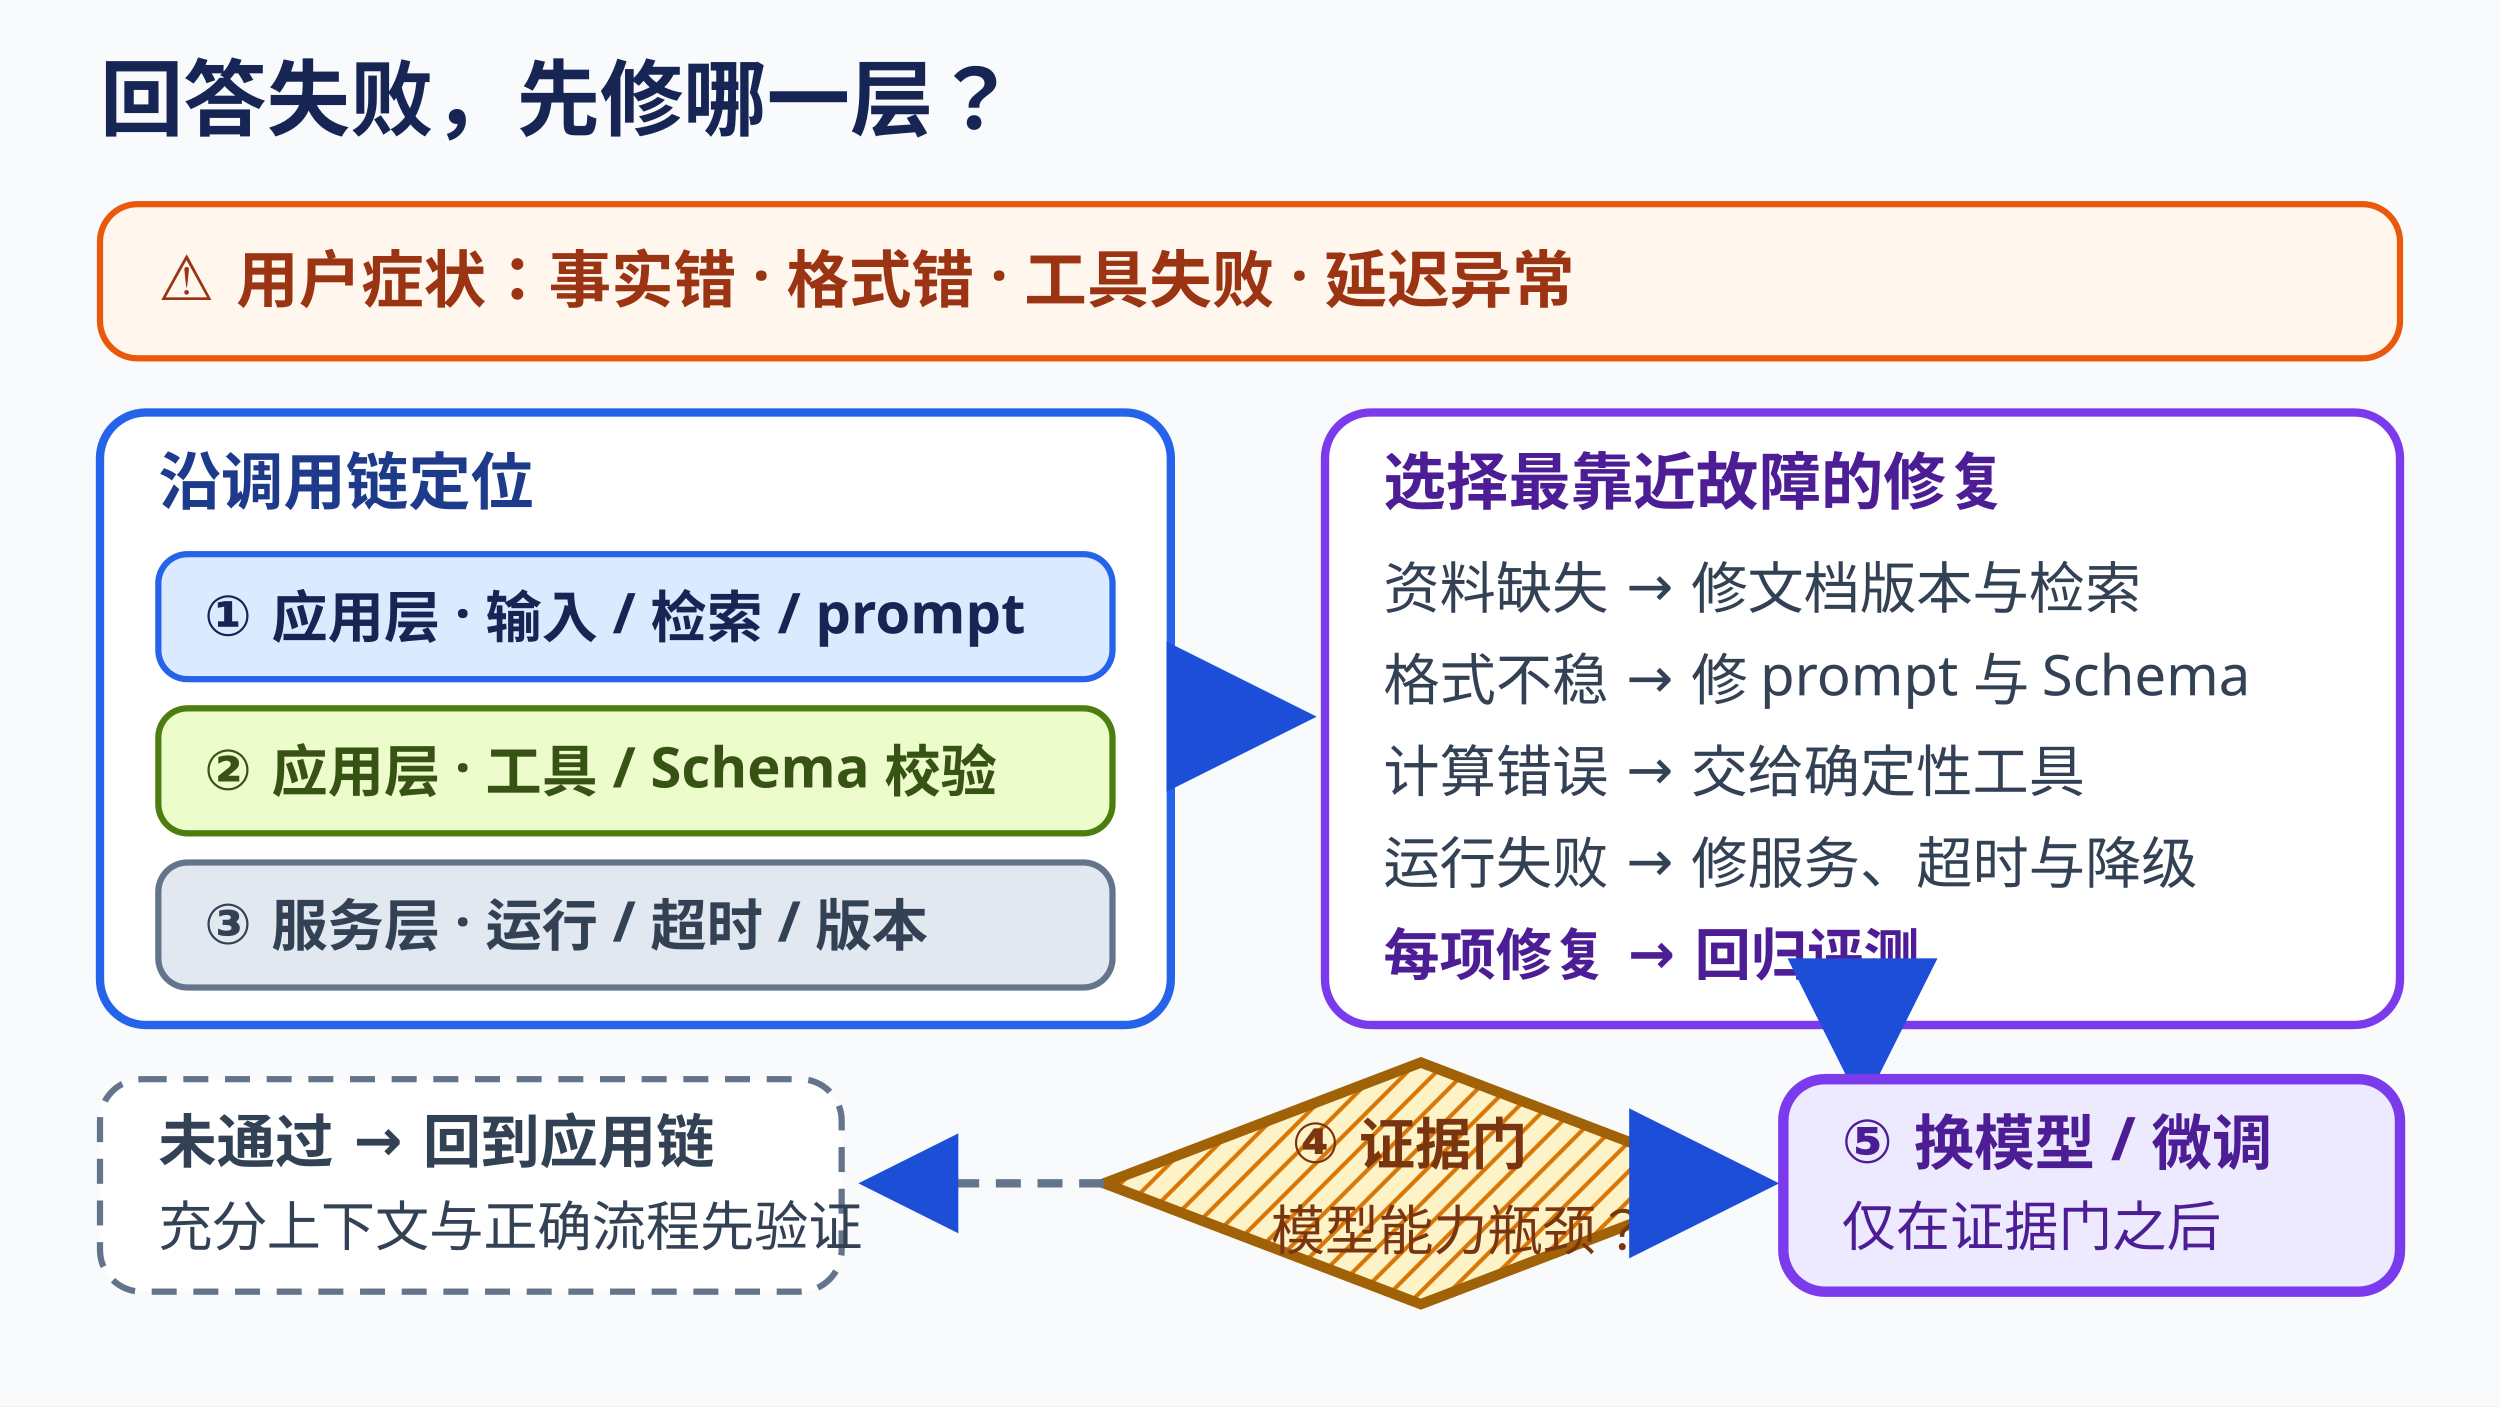
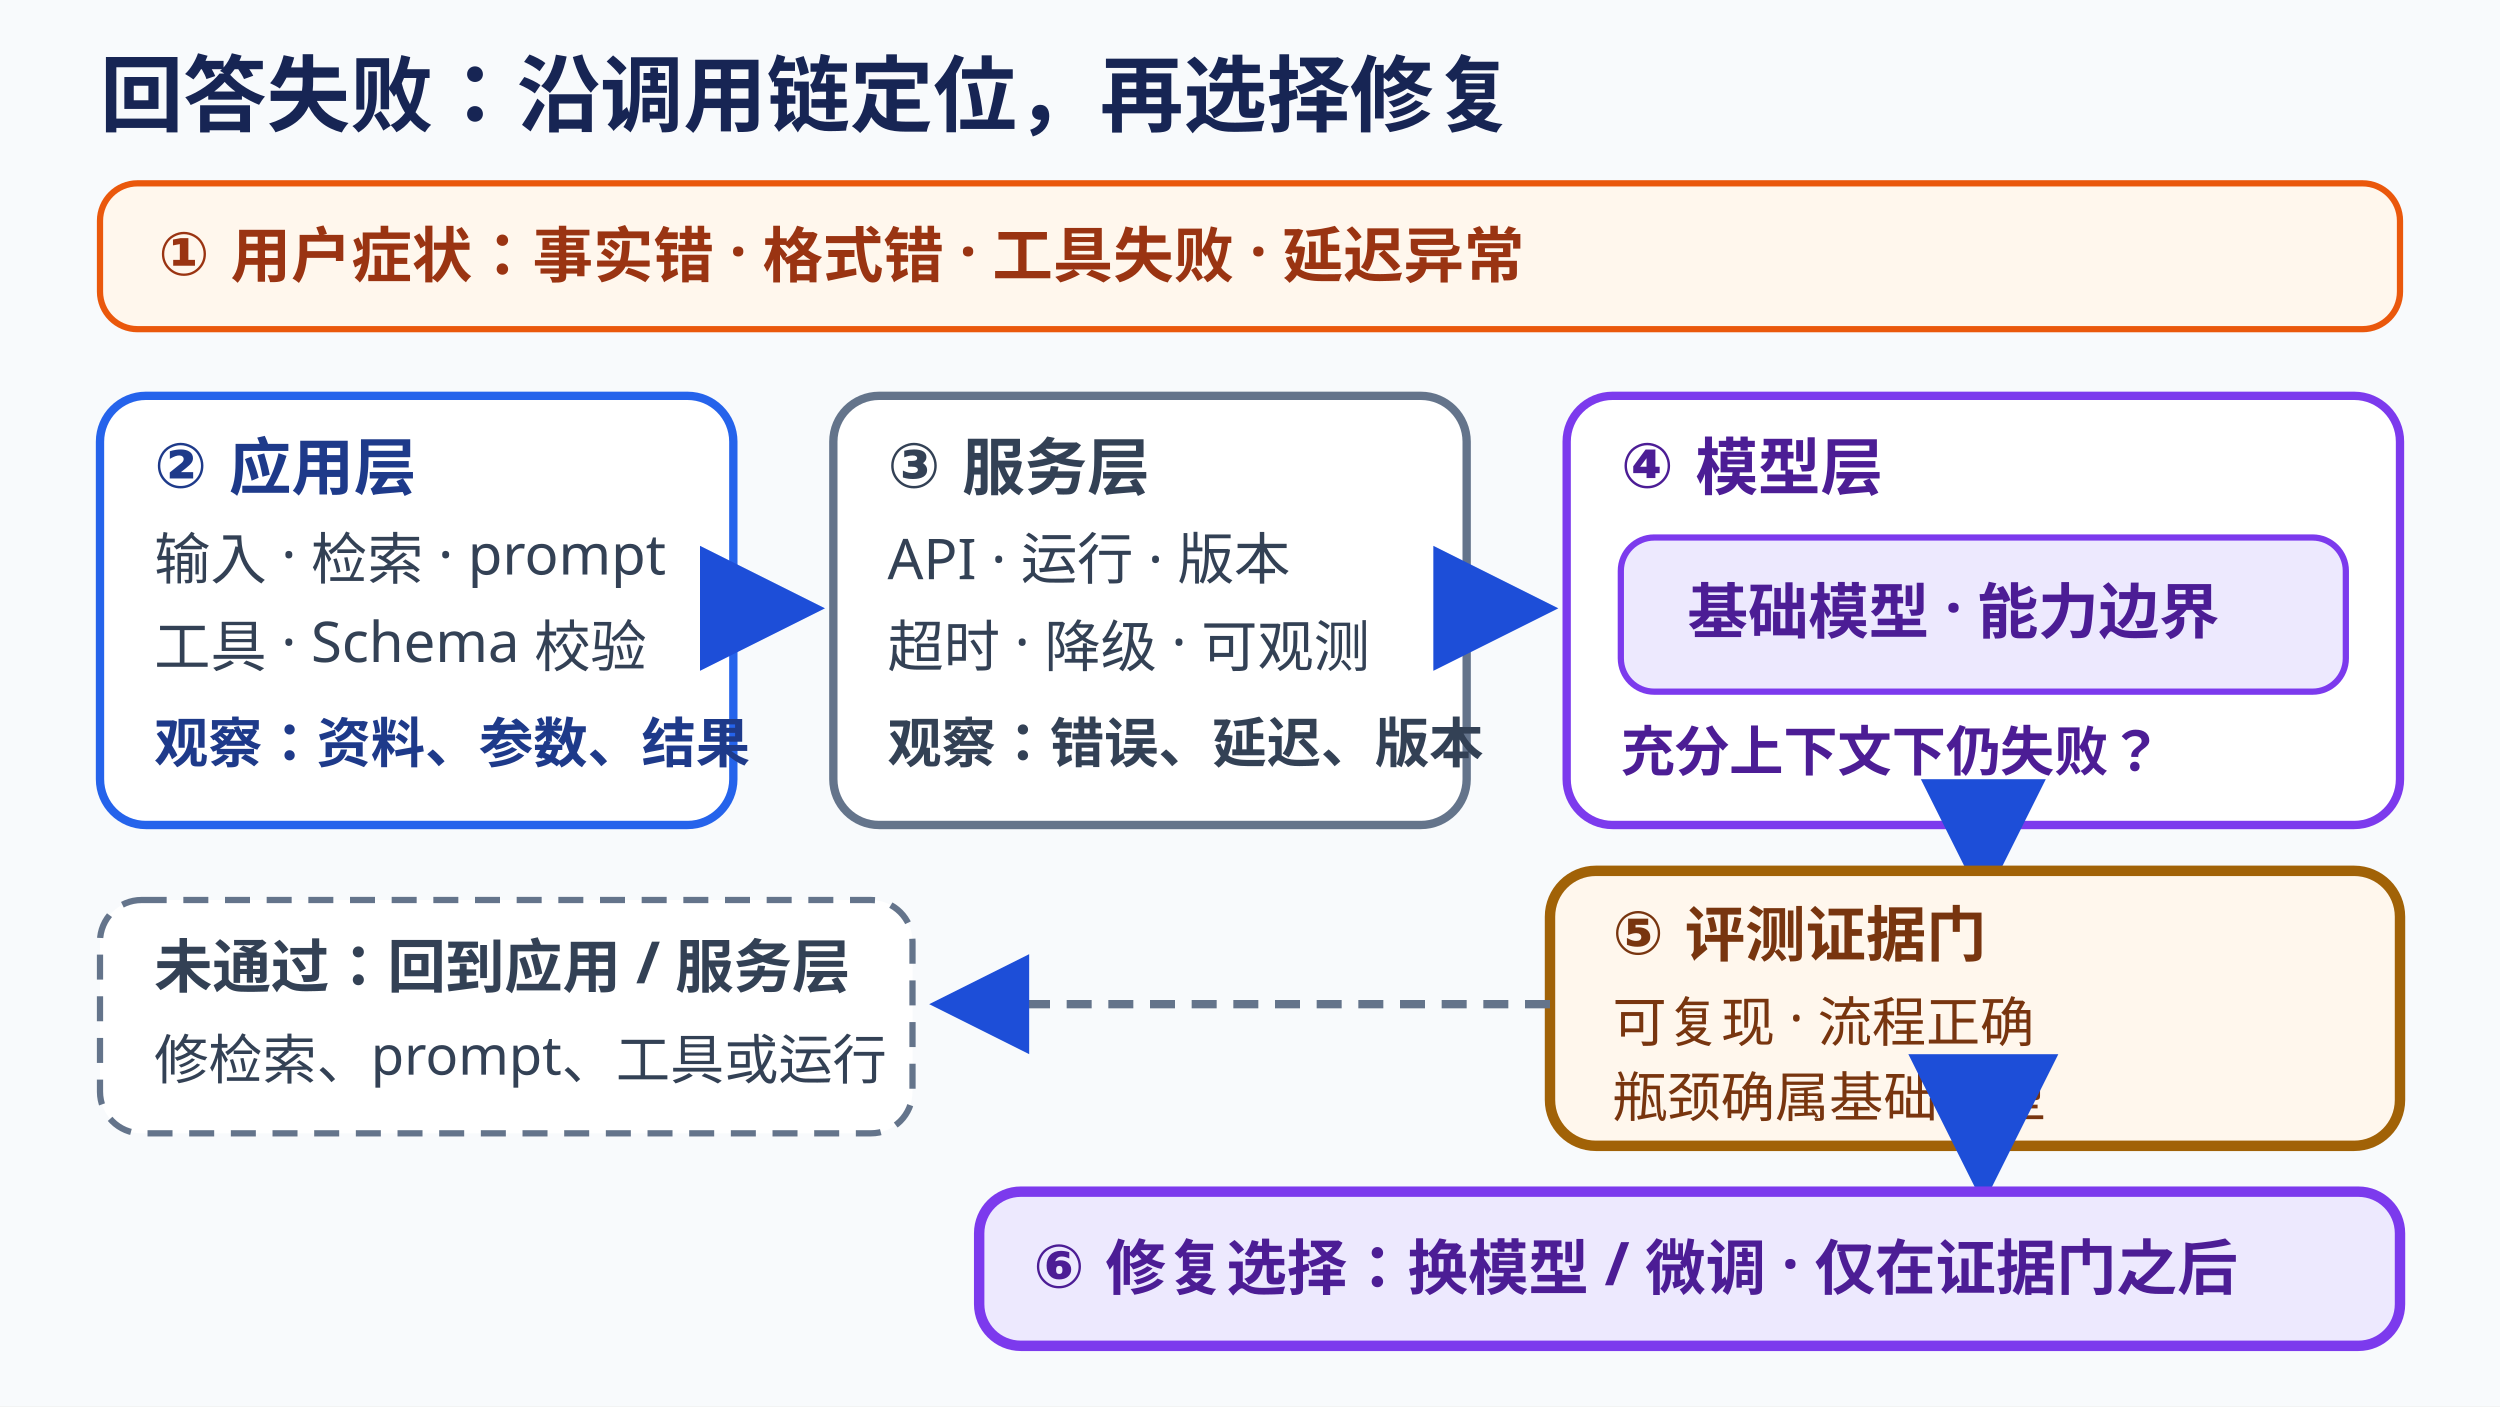
<svg xmlns="http://www.w3.org/2000/svg" width="1200" height="675" viewBox="0 0 1200 675" role="img" aria-labelledby="decision-title decision-desc">
  <defs>
    <marker id="decision-arrow" markerWidth="12" markerHeight="12" refX="10" refY="6" orient="auto" markerUnits="strokeWidth">
      <path d="M0 0 L12 6 L0 12 Z" fill="#1d4ed8" />
    </marker>
    <pattern id="gate-hatch" width="14" height="14" patternUnits="userSpaceOnUse">
      <rect x="0" y="0" width="14" height="14" fill="#fef3c7" />
      <path d="M-3 3 L3 -3 M0 14 L14 0 M11 17 L17 11" fill="none" stroke="#d97706" stroke-width="2" />
    </pattern>
  </defs>
  <rect x="0" y="0" width="1200" height="675" fill="#f8fafc" />
-   <text x="48" y="62" font-family="system-ui, sans-serif" font-size="40" font-weight="800" fill="#172554">回答失败，先修哪一层？</text>
-   <rect x="48" y="98" width="1104" height="74" rx="18" fill="#fff7ed" stroke="#ea580c" stroke-width="3" />
-   <text x="76" y="144" font-family="system-ui, sans-serif" font-size="30" font-weight="800" fill="#9a3412">⚠ 用户症状：事实错 · 格式错 · 工具失败 · 延迟异常</text>
-   <rect x="48" y="198" width="514" height="294" rx="22" fill="#ffffff" stroke="#2563eb" stroke-width="4" />
-   <text x="76" y="242" font-family="system-ui, sans-serif" font-size="30" font-weight="800" fill="#1e3a8a">沿调用链定位</text>
-   <rect x="76" y="266" width="458" height="60" rx="14" fill="#dbeafe" stroke="#2563eb" stroke-width="3" />
-   <text x="98" y="305" font-family="system-ui, sans-serif" font-size="27" font-weight="800" fill="#172554">① 应用层 · 输入 / 检索 / prompt</text>
-   <rect x="76" y="340" width="458" height="60" rx="14" fill="#ecfccb" stroke="#4d7c0f" stroke-width="3" />
-   <text x="98" y="379" font-family="system-ui, sans-serif" font-size="27" font-weight="800" fill="#365314">② 应用层 · 工具 / Schema 校验</text>
-   <rect x="76" y="414" width="458" height="60" rx="14" fill="#e2e8f0" stroke="#64748b" stroke-width="3" />
-   <text x="98" y="453" font-family="system-ui, sans-serif" font-size="27" font-weight="800" fill="#334155">③ 服务层 · 运行 / 超时 / 版本</text>
-   <line x1="562" y1="344" x2="620" y2="344" stroke="#1d4ed8" stroke-width="6" marker-end="url(#decision-arrow)" />
-   <rect x="636" y="198" width="516" height="294" rx="22" fill="#ffffff" stroke="#7c3aed" stroke-width="4" />
-   <text x="664" y="242" font-family="system-ui, sans-serif" font-size="30" font-weight="800" fill="#4c1d95">选择最靠近故障的修复</text>
-   <text x="664" y="292" font-family="system-ui, sans-serif" font-size="27" fill="#334155">资料缺失 → 修文档版本与检索</text>
-   <text x="664" y="336" font-family="system-ui, sans-serif" font-size="27" fill="#334155">格式不稳 → 修 prompt 与 Schema</text>
-   <text x="664" y="380" font-family="system-ui, sans-serif" font-size="27" fill="#334155">计算错误 → 交给确定性工具</text>
-   <text x="664" y="424" font-family="system-ui, sans-serif" font-size="27" fill="#334155">运行失败 → 修服务、超时与降级</text>
-   <text x="664" y="468" font-family="system-ui, sans-serif" font-size="27" font-weight="800" fill="#4c1d95">每项修复 → 回归评测</text>
-   <line x1="894" y1="492" x2="894" y2="520" stroke="#1d4ed8" stroke-width="6" marker-end="url(#decision-arrow)" />
-   <polygon points="530,568 682,510 834,568 682,626" fill="url(#gate-hatch)" stroke="#a16207" stroke-width="5" />
-   <text x="620" y="558" font-family="system-ui, sans-serif" font-size="27" font-weight="800" fill="#78350f">④ 证据门</text>
-   <text x="610" y="600" font-family="system-ui, sans-serif" font-size="26" fill="#78350f">模型能力瓶颈？</text>
-   <line x1="834" y1="568" x2="842" y2="568" stroke="#a16207" stroke-width="6" marker-end="url(#decision-arrow)" />
-   <rect x="856" y="518" width="296" height="102" rx="20" fill="#ede9fe" stroke="#7c3aed" stroke-width="5" />
-   <text x="884" y="558" font-family="system-ui, sans-serif" font-size="29" font-weight="800" fill="#4c1d95">⑤ 换模型 / 微调</text>
-   <text x="884" y="598" font-family="system-ui, sans-serif" font-size="26" fill="#4c1d95">仅在证据门之后</text>
-   <line x1="530" y1="568" x2="420" y2="568" stroke="#64748b" stroke-width="4" stroke-dasharray="12 8" marker-end="url(#decision-arrow)" />
-   <rect x="48" y="518" width="356" height="102" rx="20" fill="#ffffff" stroke="#64748b" stroke-width="3" stroke-dasharray="12 8" />
-   <text x="76" y="558" font-family="system-ui, sans-serif" font-size="28" font-weight="800" fill="#334155">未通过 → 回到应用链</text>
-   <text x="76" y="598" font-family="system-ui, sans-serif" font-size="26" fill="#334155">充分上下文与正确流程先验证</text>
+   <text x="48" y="60" font-family="system-ui, sans-serif" font-size="40" font-weight="800" fill="#172554">回答失败：沿调用链定位，再选择修复</text>
+   <rect x="48" y="88" width="1104" height="70" rx="18" fill="#fff7ed" stroke="#ea580c" stroke-width="3" />
+   <text x="76" y="132" font-family="system-ui, sans-serif" font-size="29" font-weight="800" fill="#9a3412">① 用户症状：事实错 · 格式错 · 工具失败 · 延迟异常</text>
+   <rect x="48" y="190" width="304" height="206" rx="22" fill="#ffffff" stroke="#2563eb" stroke-width="4" />
+   <text x="74" y="234" font-family="system-ui, sans-serif" font-size="30" font-weight="800" fill="#1e3a8a">② 应用层</text>
+   <text x="74" y="278" font-family="system-ui, sans-serif" font-size="27" fill="#334155">输入 · 检索 · prompt</text>
+   <text x="74" y="320" font-family="system-ui, sans-serif" font-size="27" fill="#334155">工具 · Schema 校验</text>
+   <text x="74" y="366" font-family="system-ui, sans-serif" font-size="26" font-weight="700" fill="#1e3a8a">观察：资料、参数、结果</text>
+   <line x1="352" y1="292" x2="386" y2="292" stroke="#1d4ed8" stroke-width="5" marker-end="url(#decision-arrow)" />
+   <rect x="400" y="190" width="304" height="206" rx="22" fill="#ffffff" stroke="#64748b" stroke-width="4" />
+   <text x="426" y="234" font-family="system-ui, sans-serif" font-size="30" font-weight="800" fill="#334155">③ 服务层</text>
+   <text x="426" y="278" font-family="system-ui, sans-serif" font-size="27" fill="#334155">API · 运行 · 版本</text>
+   <text x="426" y="320" font-family="system-ui, sans-serif" font-size="27" fill="#334155">超时 · 降级 · 可观测</text>
+   <text x="426" y="366" font-family="system-ui, sans-serif" font-size="26" font-weight="700" fill="#334155">观察：错误、延迟、版本</text>
+   <line x1="704" y1="292" x2="738" y2="292" stroke="#1d4ed8" stroke-width="5" marker-end="url(#decision-arrow)" />
+   <rect x="752" y="190" width="400" height="206" rx="22" fill="#ffffff" stroke="#7c3aed" stroke-width="4" />
+   <text x="778" y="234" font-family="system-ui, sans-serif" font-size="30" font-weight="800" fill="#4c1d95">④ 模型层</text>
+   <rect x="778" y="258" width="348" height="74" rx="16" fill="#ede9fe" stroke="#7c3aed" stroke-width="3" />
+   <text x="810" y="304" font-family="system-ui, sans-serif" font-size="29" font-weight="800" fill="#4c1d95">基础模型 · 能力边界</text>
+   <text x="778" y="370" font-family="system-ui, sans-serif" font-size="26" font-weight="700" fill="#4c1d95">充分上下文下仍失败？</text>
+   <line x1="952" y1="396" x2="952" y2="424" stroke="#1d4ed8" stroke-width="5" marker-end="url(#decision-arrow)" />
+   <rect x="744" y="418" width="408" height="132" rx="22" fill="#fff7ed" stroke="#a16207" stroke-width="5" />
+   <text x="774" y="458" font-family="system-ui, sans-serif" font-size="29" font-weight="800" fill="#78350f">⑤ 评测证据门</text>
+   <text x="774" y="500" font-family="system-ui, sans-serif" font-size="26" fill="#78350f">可复现 · 流程正确</text>
+   <text x="774" y="536" font-family="system-ui, sans-serif" font-size="26" fill="#78350f">瓶颈确属基础模型</text>
+   <line x1="744" y1="482" x2="454" y2="482" stroke="#64748b" stroke-width="4" stroke-dasharray="12 8" marker-end="url(#decision-arrow)" />
+   <rect x="48" y="432" width="390" height="112" rx="20" fill="#ffffff" stroke="#64748b" stroke-width="3" stroke-dasharray="12 8" />
+   <text x="74" y="474" font-family="system-ui, sans-serif" font-size="28" font-weight="800" fill="#334155">未通过：回到应用 / 服务层</text>
+   <text x="74" y="518" font-family="system-ui, sans-serif" font-size="26" fill="#334155">修检索、prompt、工具或运行</text>
+   <line x1="952" y1="550" x2="952" y2="566" stroke="#a16207" stroke-width="6" marker-end="url(#decision-arrow)" />
+   <rect x="470" y="572" width="682" height="74" rx="20" fill="#ede9fe" stroke="#7c3aed" stroke-width="5" />
+   <text x="496" y="618" font-family="system-ui, sans-serif" font-size="29" font-weight="800" fill="#4c1d95">⑥ 修复选择：换模型 / 微调 · 仅在证据门之后</text>
</svg>
